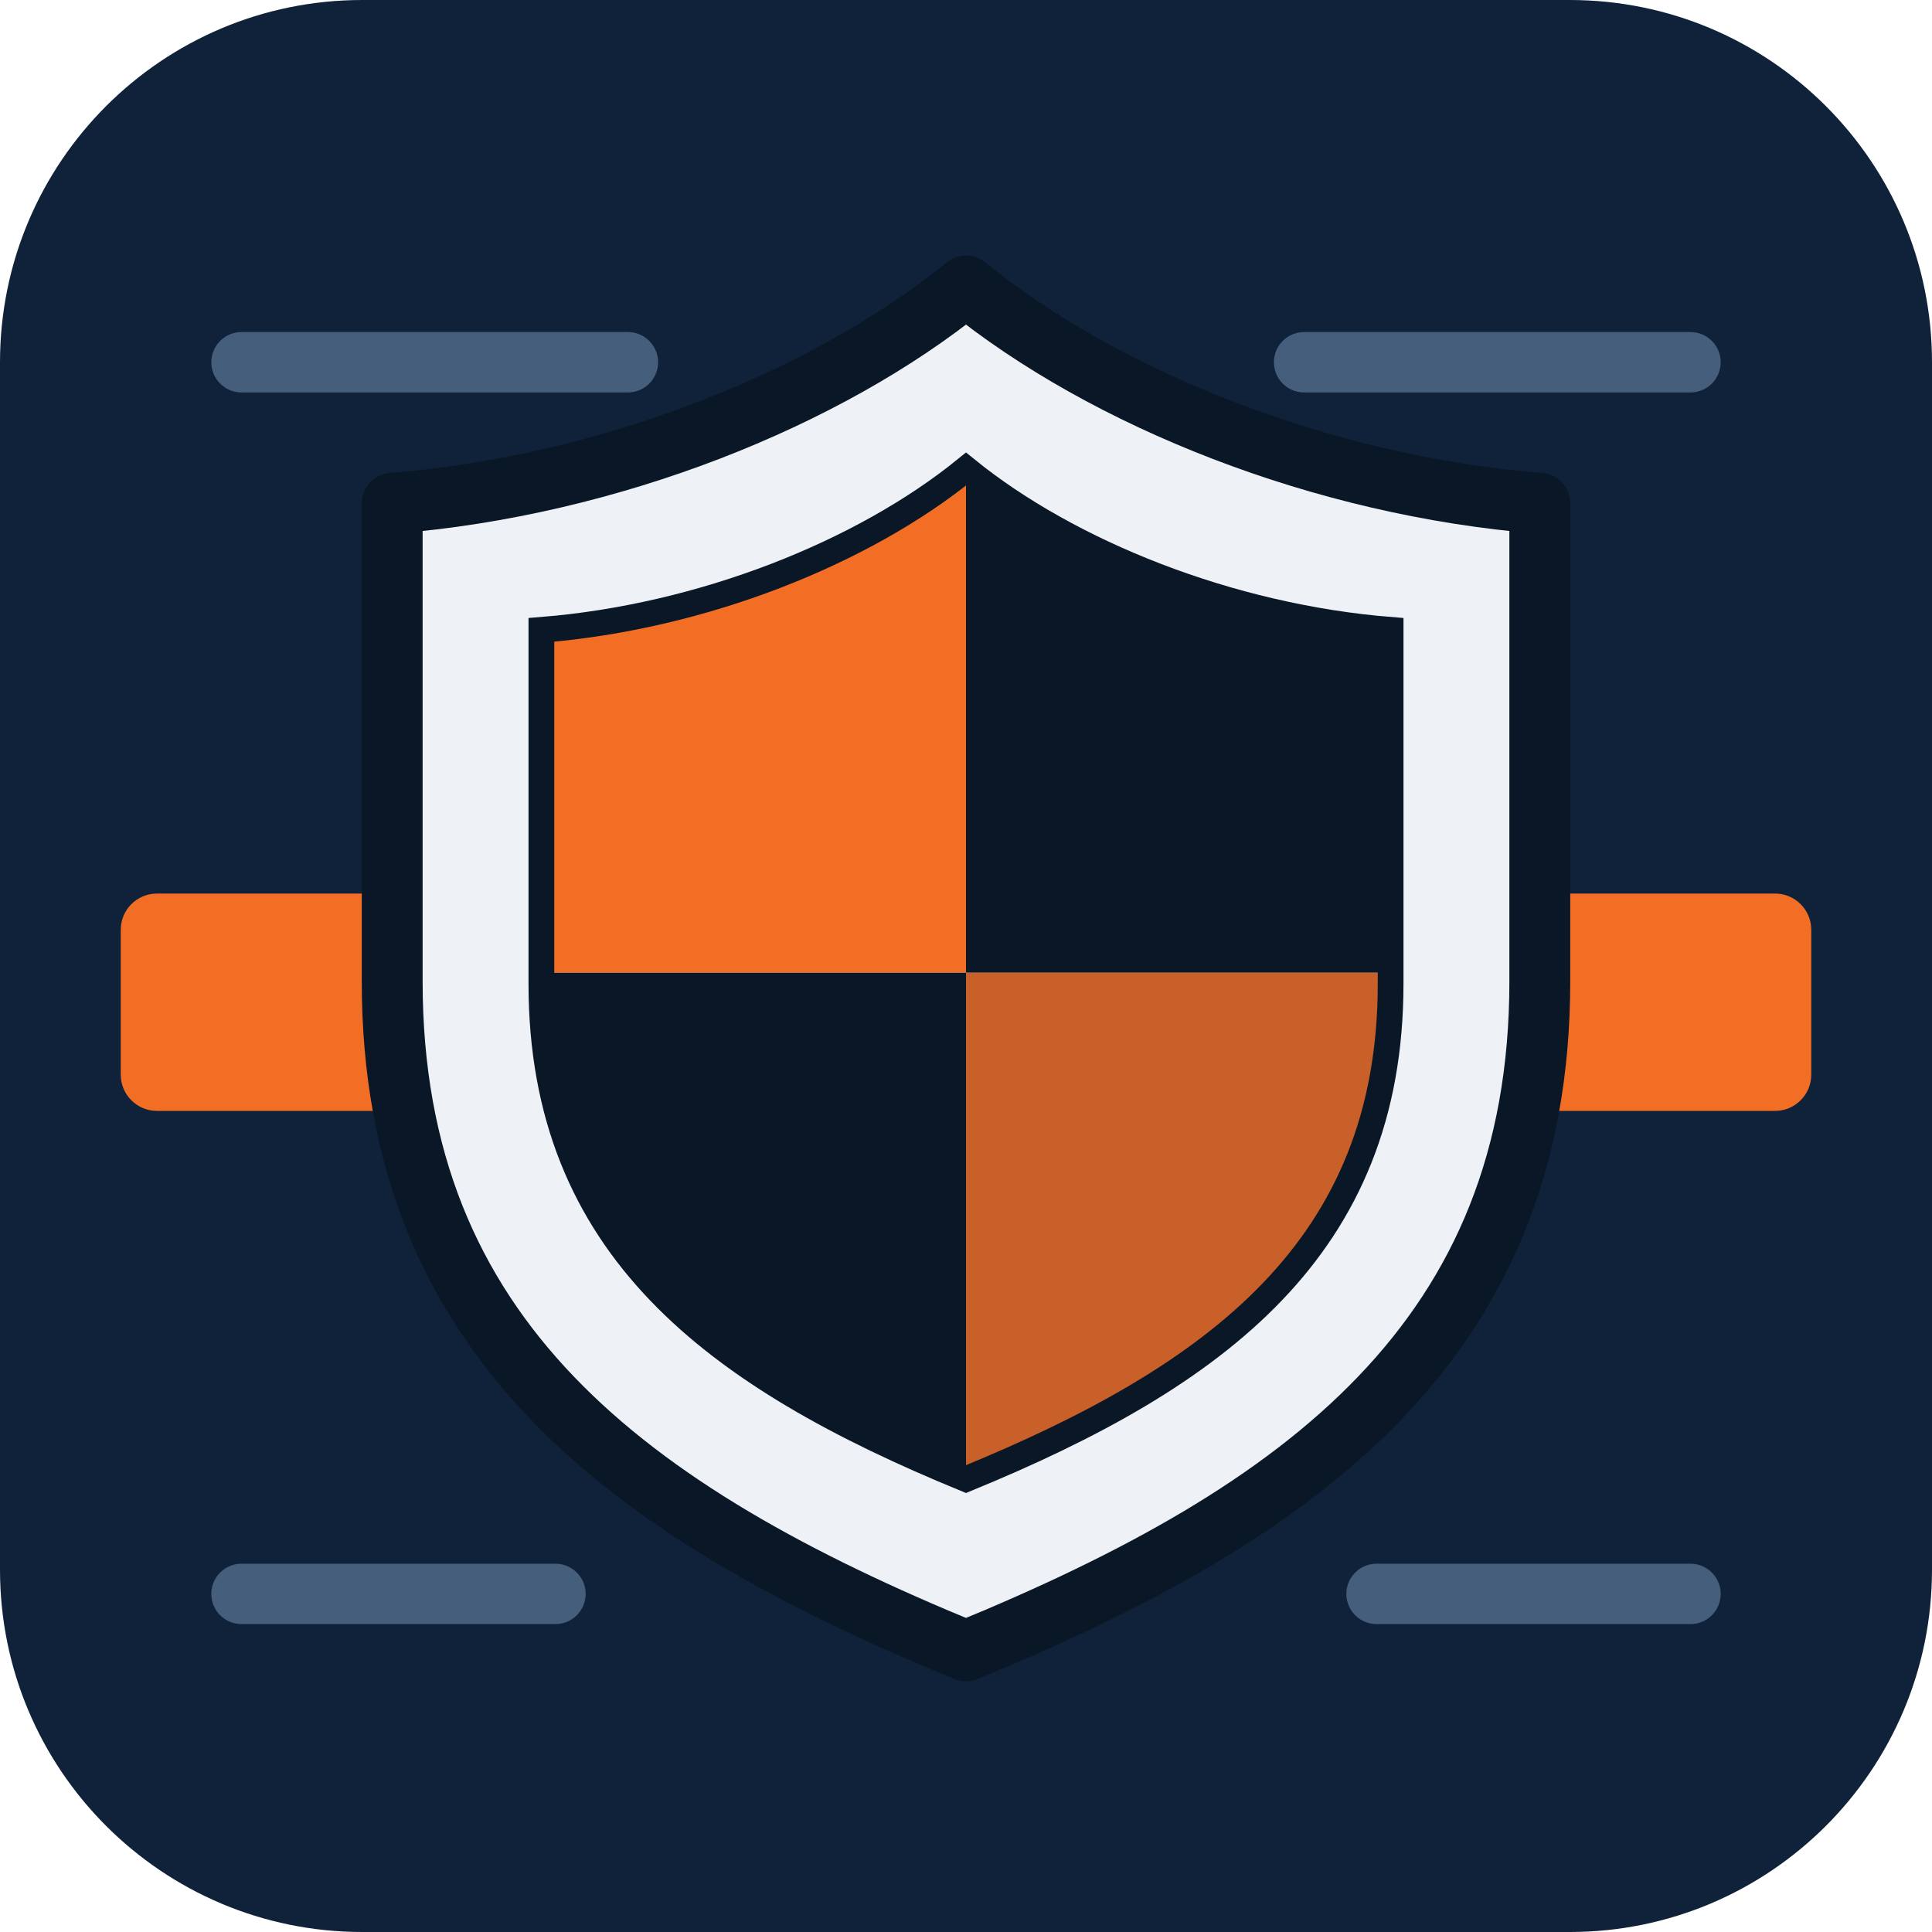
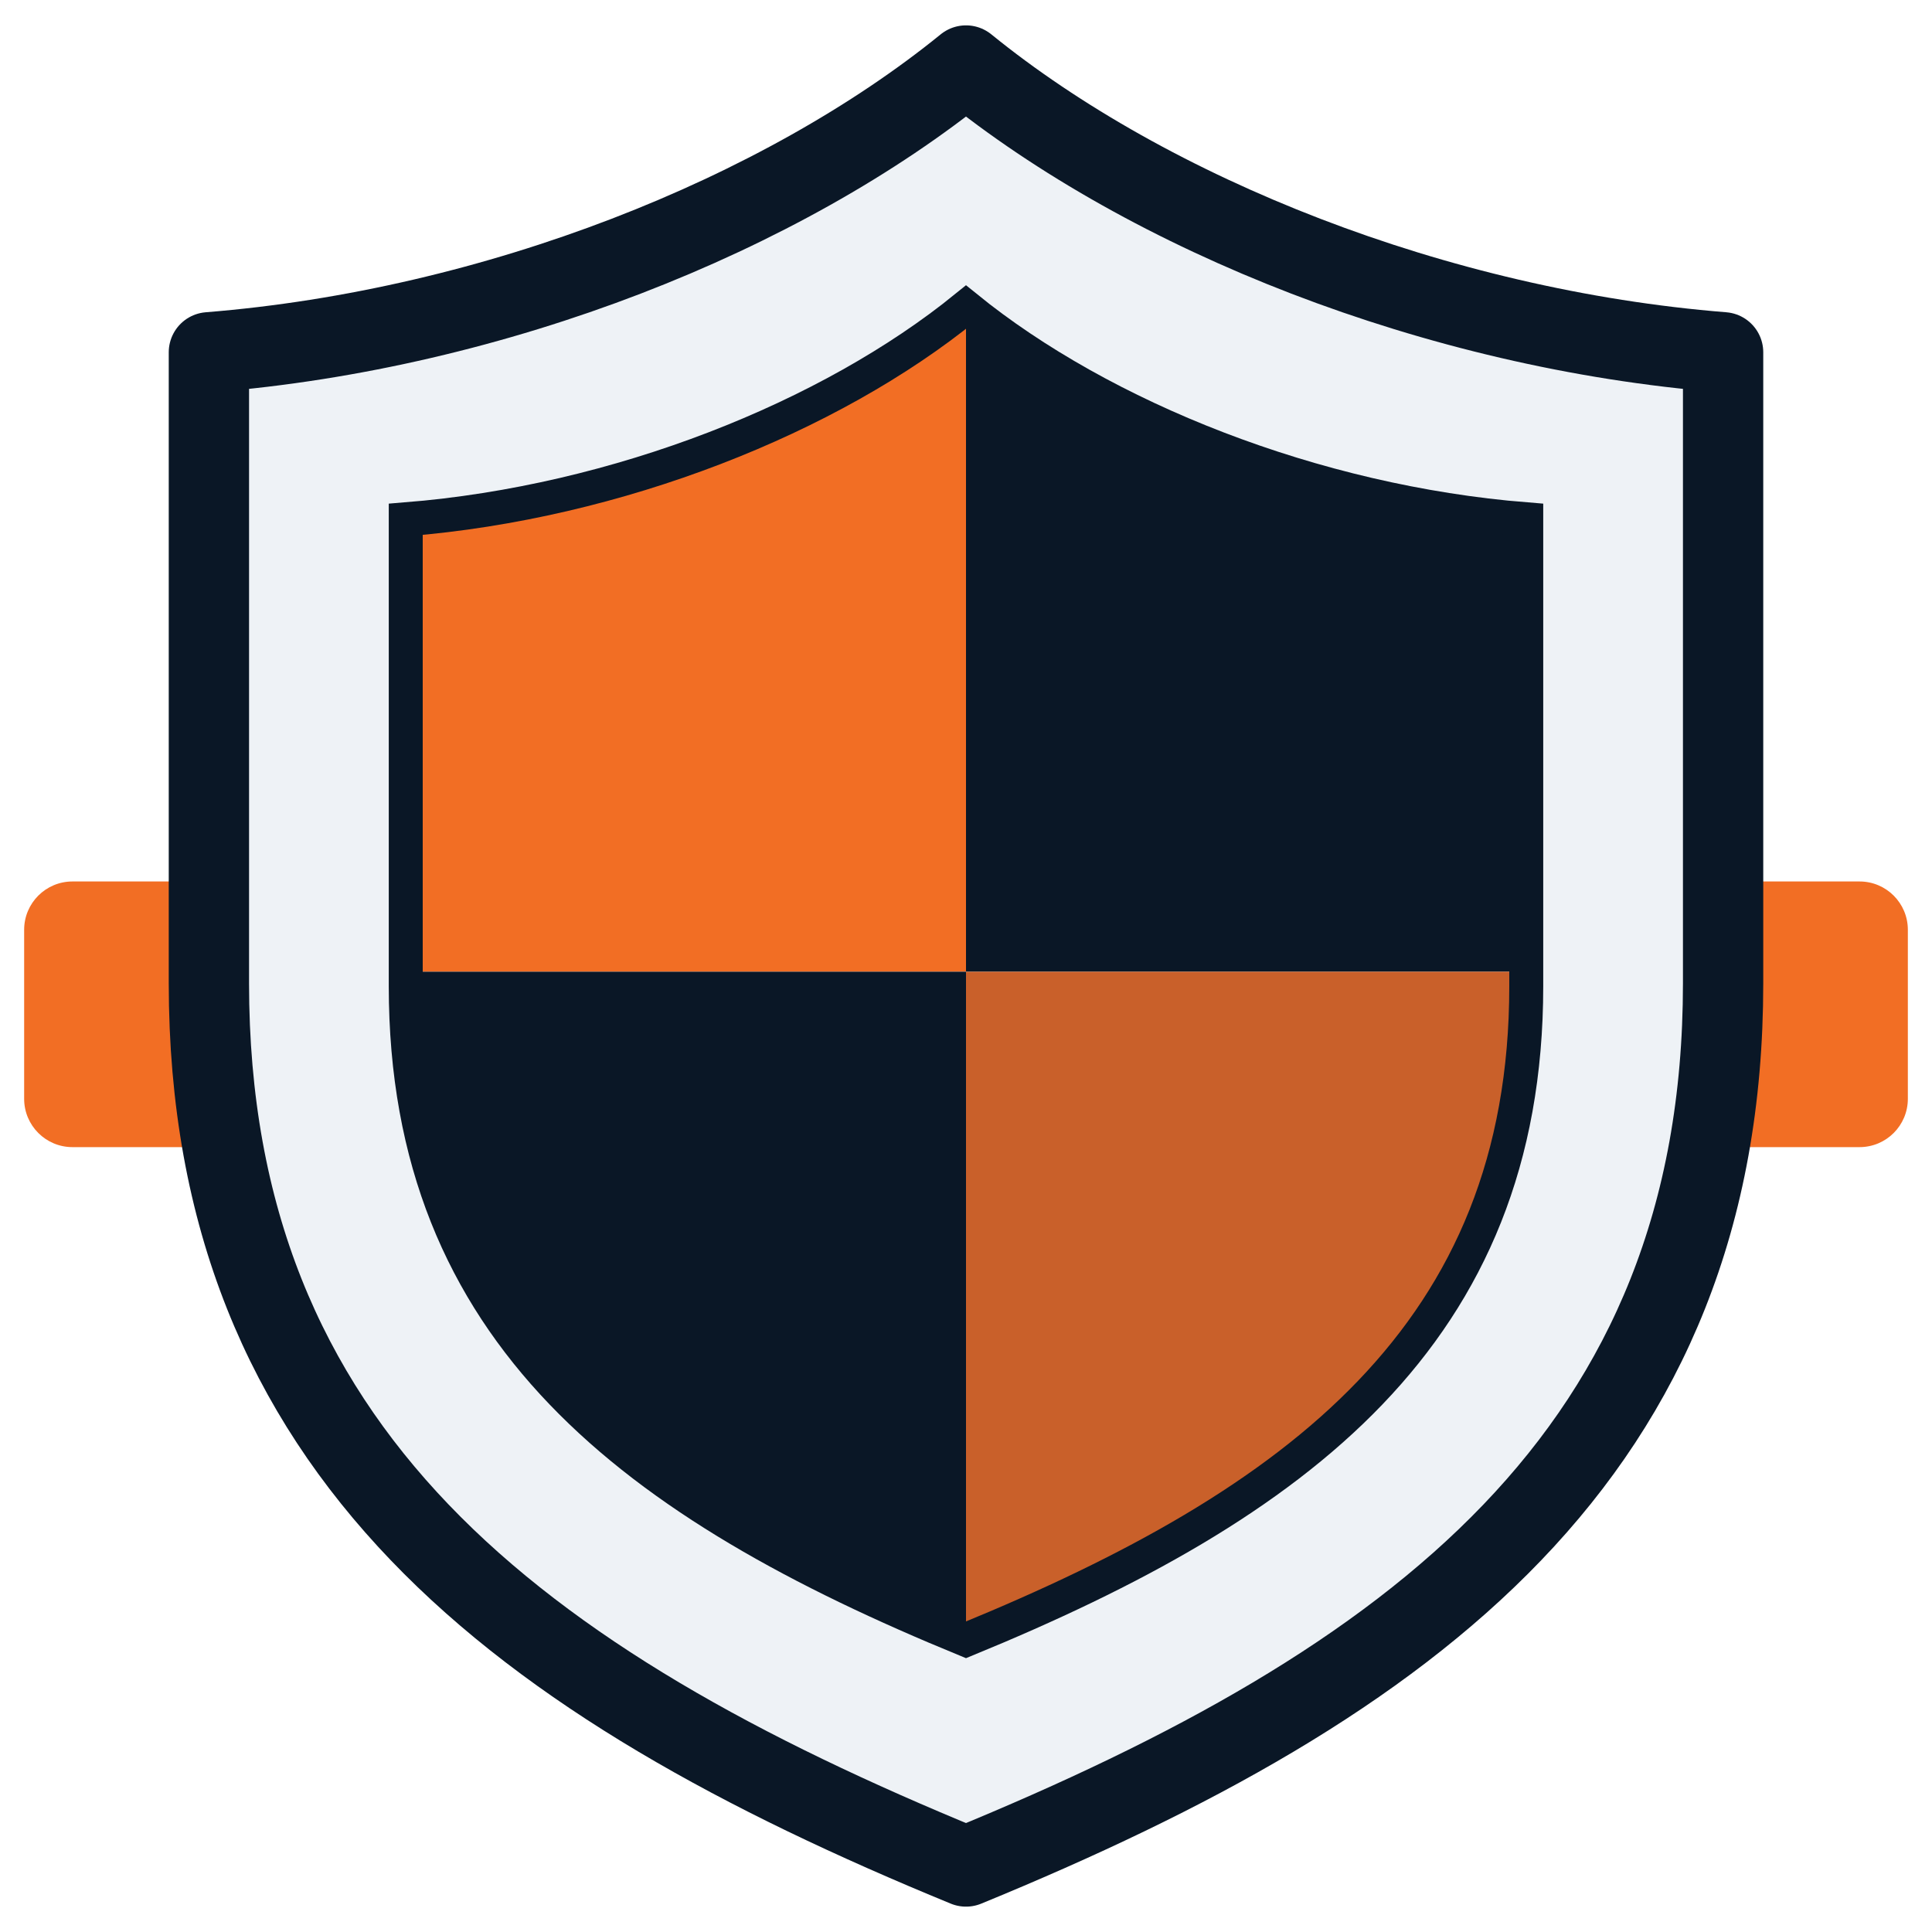
<svg xmlns="http://www.w3.org/2000/svg" viewBox="0 0 160 160" role="img" aria-labelledby="title">
-   <rect x="0" y="0" width="160" height="160" rx="30" fill="#10223a" />
-   <g stroke="#4a6583" stroke-width="5" stroke-linecap="round" opacity="0.9">
-     <path d="M 20 30 L 52 30 M 108 30 L 140 30 M 20 132 L 46 132 M 114 132 L 140 132" />
-   </g>
-   <rect x="10" y="74" width="140" height="18" rx="3" fill="#f26e24" />
-   <g transform="translate(80 82) scale(0.72) translate(-256 -206)">
+   <rect x="2" y="73" width="156" height="22" rx="4" fill="#f26e24" />
+   <g transform="translate(80 80) scale(0.95) translate(-256 -203.5)">
    <path d="M 190 150 C 215 148 240 138 256 125 C 272 138 297 148 322 150 L 322 205 C 322 246 295 266 256 282 C 217 266 190 246 190 205 Z" fill="#eef2f6" stroke="#0a1726" stroke-width="7" stroke-linejoin="round" />
    <clipPath id="favicon-quarters">
      <path d="M 190 150 C 215 148 240 138 256 125 C 272 138 297 148 322 150 L 322 205 C 322 246 295 266 256 282 C 217 266 190 246 190 205 Z" transform="translate(256 206) scale(0.74) translate(-256 -206)" />
    </clipPath>
    <g clip-path="url(#favicon-quarters)">
      <rect x="180" y="110" width="76" height="94" fill="#f26e24" />
      <rect x="256" y="110" width="76" height="94" fill="#0a1726" />
      <rect x="180" y="204" width="76" height="90" fill="#0a1726" />
      <rect x="256" y="204" width="76" height="90" fill="#c9602a" />
    </g>
    <path d="M 190 150 C 215 148 240 138 256 125 C 272 138 297 148 322 150 L 322 205 C 322 246 295 266 256 282 C 217 266 190 246 190 205 Z" fill="none" stroke="#0a1726" stroke-width="4" transform="translate(256 206) scale(0.74) translate(-256 -206)" />
  </g>
</svg>
